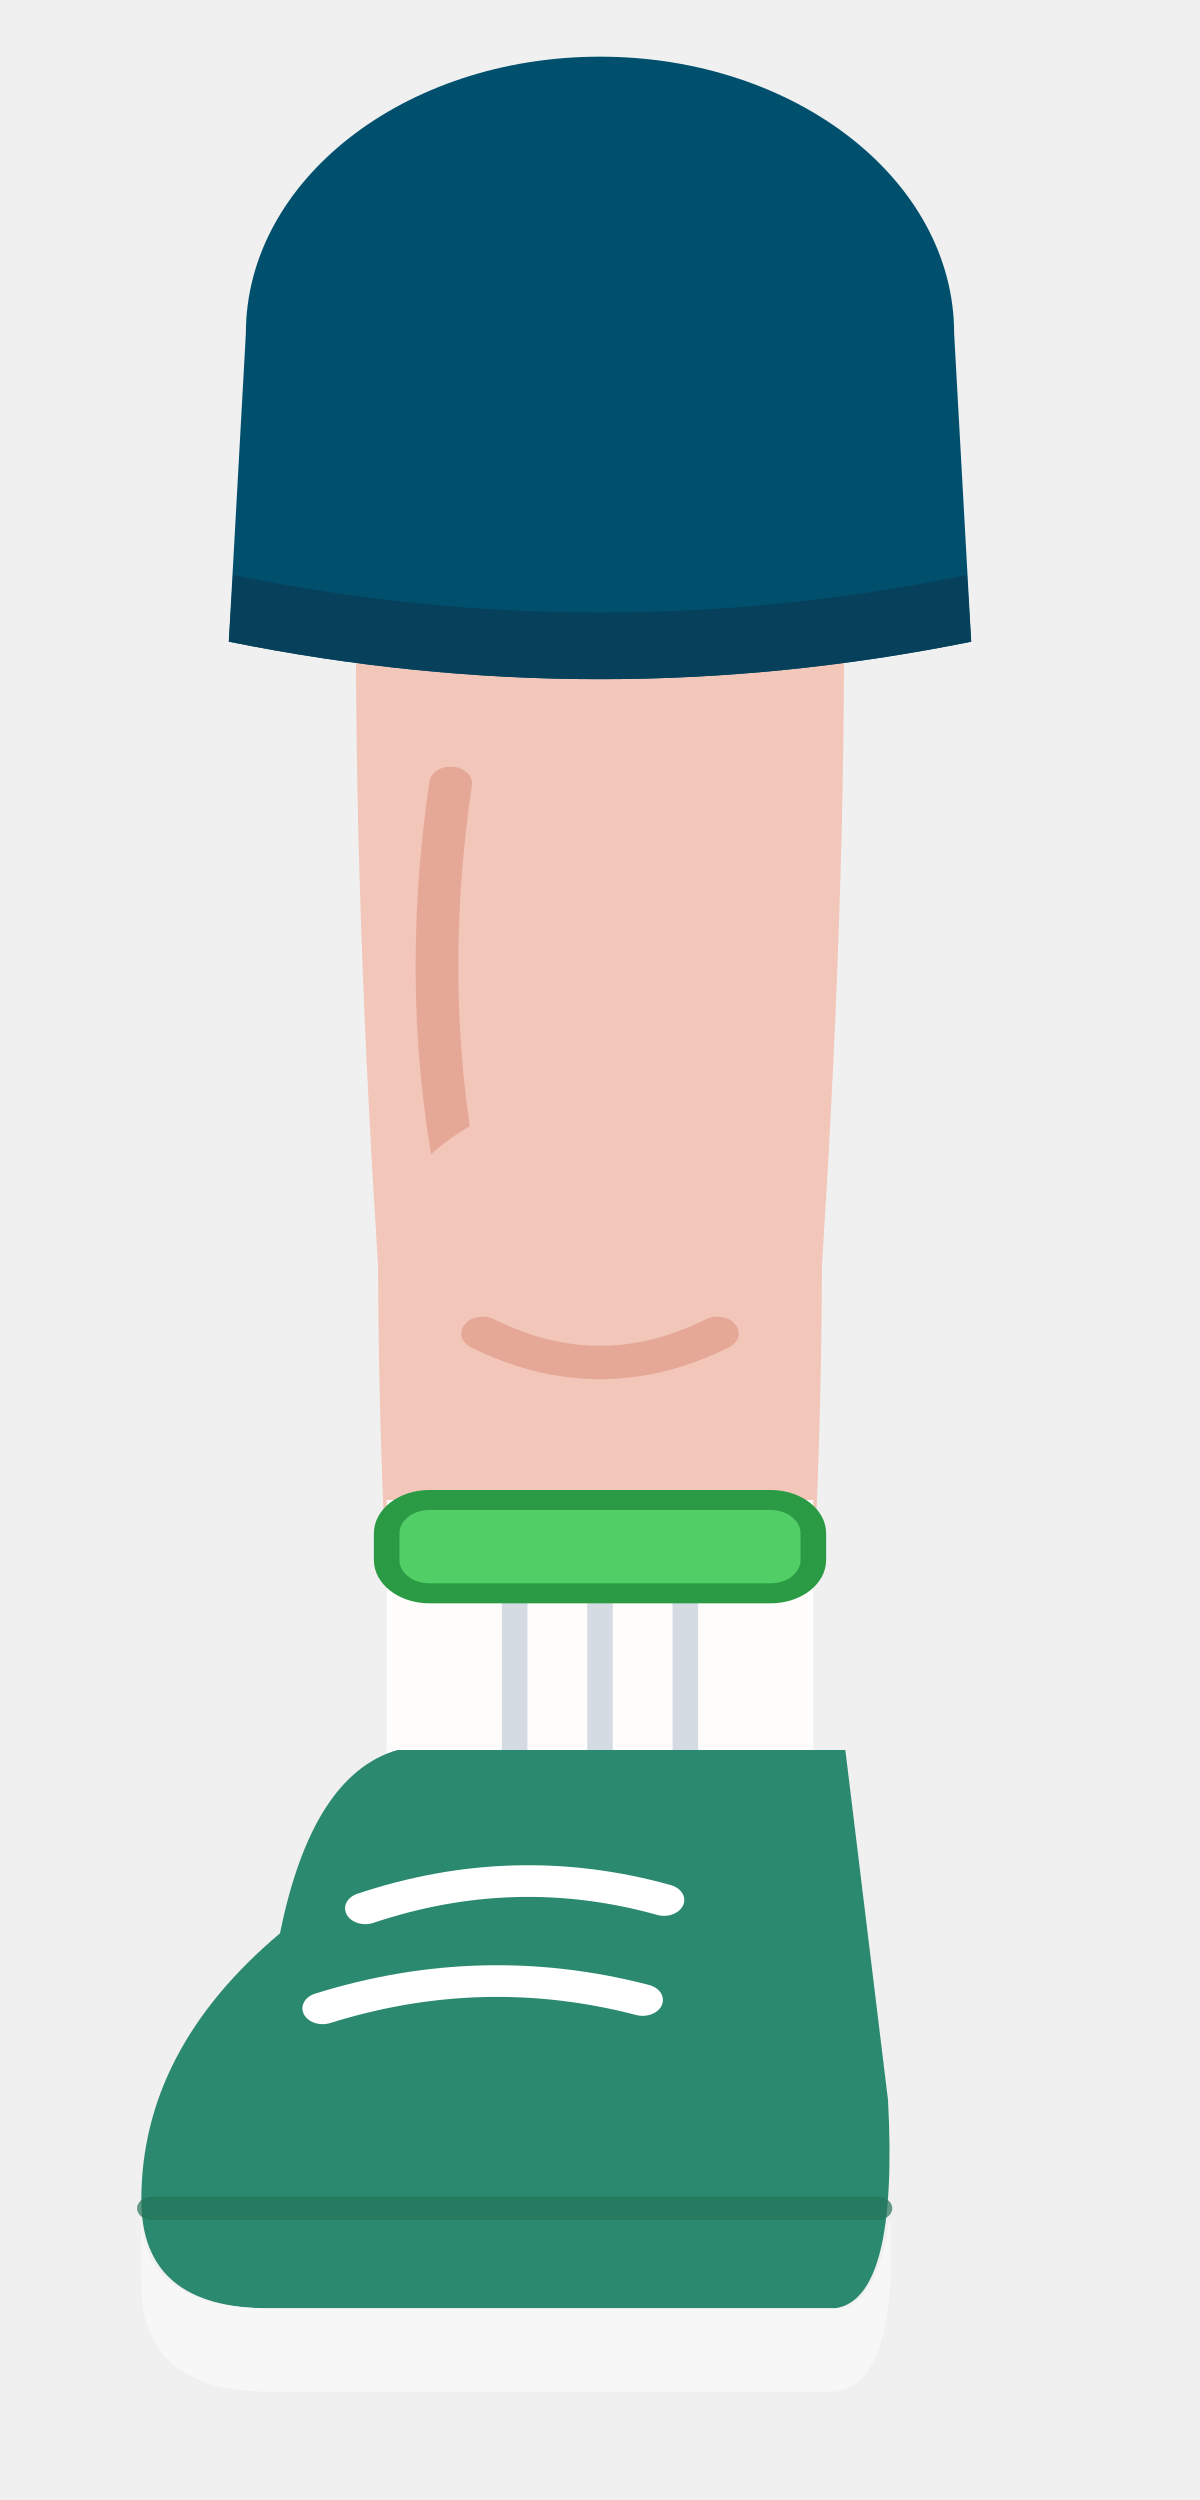
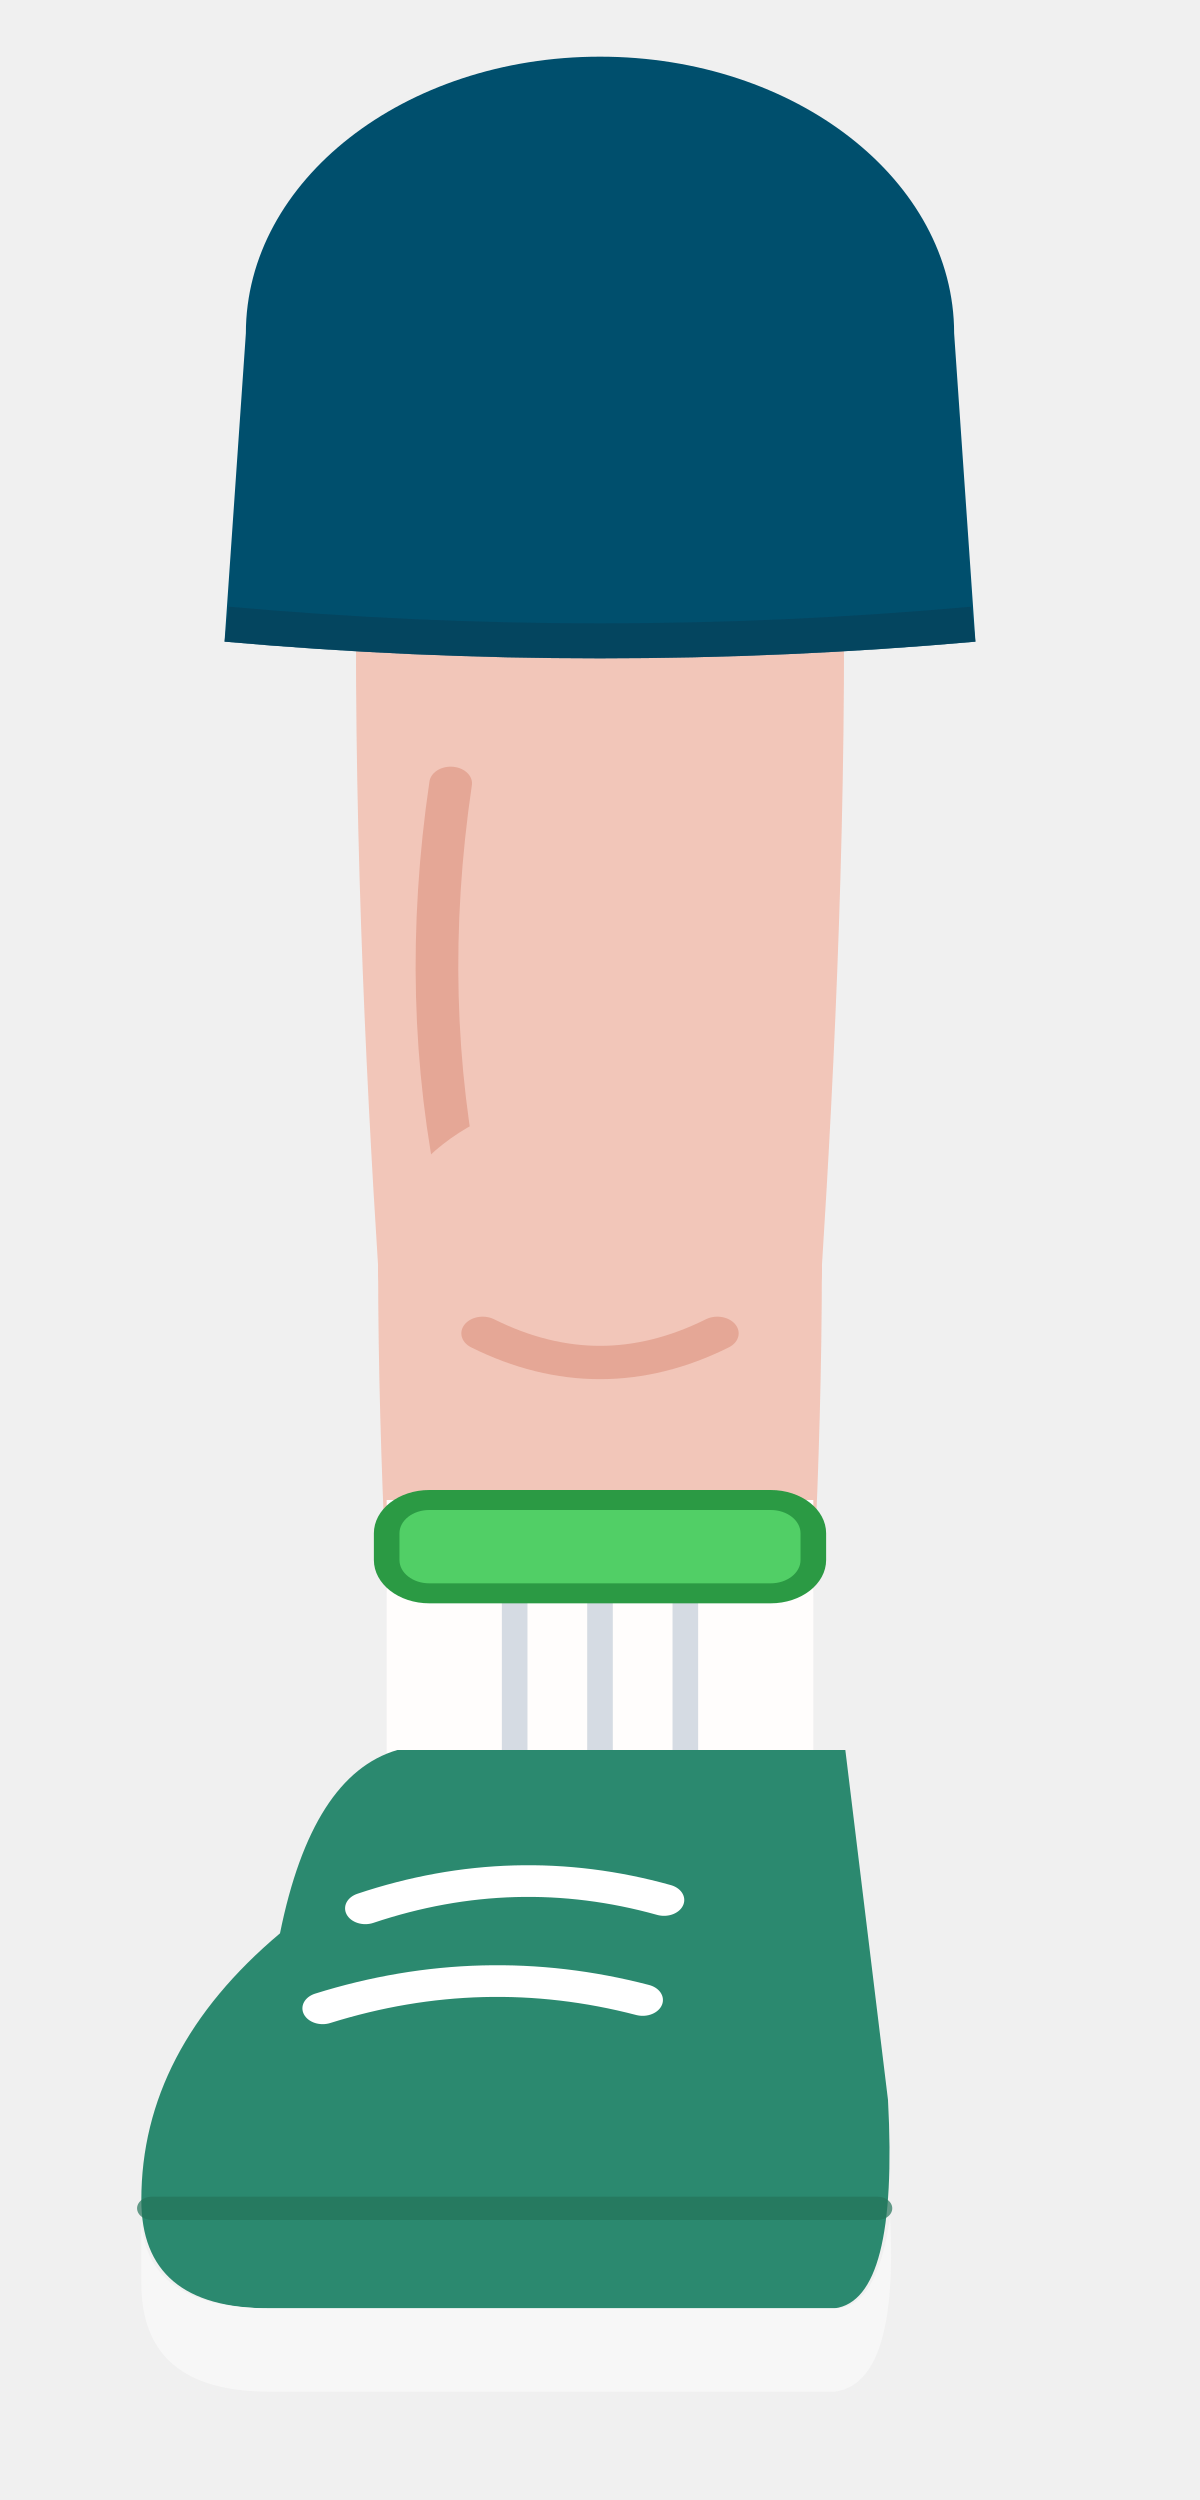
<svg xmlns="http://www.w3.org/2000/svg" viewBox="-36 -20 72 150" width="144" height="300">
  <g id="arriba" data-largo="56">
    <g class="base">
      <g transform="scale(1.28,1)">
        <path class="m-piel" fill="#f2c6b9" d="M-11.4,12 C-11.6,28 -11,44 -10.4,56 A10.4,10.4 0 0 0 10.4,56 C11,44 11.6,28 11.4,12 Z" />
-         <path class="m-short" fill="#004f6d" d="M-16.6,0 A16.6,16.6 0 0 1 16.6,0 L17.4,18.5 Q0,23 -17.4,18.5 Z" />
+         <path class="m-short" fill="#004f6d" d="M-16.6,0 A16.6,16.6 0 0 1 16.6,0 L17.6,18.5 Q0,20.5 -17.6,18.5 Z" />
      </g>
    </g>
    <g class="detalle">
      <g transform="scale(1.28,1)">
-         <path fill="#06405a" d="M-17.2,14.5 Q0,19 17.2,14.5 L17.4,18.5 Q0,23 -17.4,18.5 Z" />
+         <path fill="#06405a" opacity=".7" d="M-17.4,16.4 Q0,18.4 17.4,16.4 L17.6,18.5 Q0,20.5 -17.6,18.5 Z" />
        <path fill="none" stroke="#e5a796" stroke-width="2" stroke-linecap="round" d="M-7,27 Q-8.5,40 -6.5,52" />
      </g>
    </g>
  </g>
  <g id="abajo" transform="translate(0,56)">
    <g class="base">
      <g transform="scale(1.28,1)">
        <circle class="m-piel" fill="#f2c6b9" cx="0" cy="0" r="10.4" />
        <path class="m-piel" fill="#f2c6b9" d="M-10.4,0 C-10.4,12 -9.8,24 -9.4,34 L9.4,34 C9.8,24 10.4,12 10.4,0 Z" />
        <path class="m-media" fill="#fffdfc" d="M-10,14 L-10,36 L10,36 L10,14 Z" />
        <path class="m-zapato" fill="#2b896f" d="M11.5,29 L-9.5,29 Q-13.5,30.5 -15,40 Q-21.5,47 -21.5,56 Q-21.5,62.5 -15.5,62.5 L11,62.5 Q14,62 13.5,50 Z" />
      </g>
    </g>
    <g class="detalle">
      <g transform="scale(1.28,1)">
        <path fill="none" stroke="#e5a796" stroke-width="2" stroke-linecap="round" d="M-5.5,4 Q0,7.5 5.5,4" />
        <path fill="none" stroke="#d5dbe3" stroke-width="1.2" d="M-4,20 L-4,29 M0,20 L0,29 M4,20 L4,29" />
        <rect x="-10" y="14" width="20" height="5.6" rx="2" fill="#51cf66" stroke="#2b9a44" stroke-width="1.2" />
        <path fill="#f7f7f7" d="M13.6,57 Q13,62.5 11,62.5 L-15.5,62.5 Q-21.4,62.5 -21.5,57 L-21.5,61 Q-21.5,67.5 -15.5,67.5 L11,67.5 Q14,67 13.6,57 Z" />
        <path fill="none" stroke="#24735a" stroke-width="1.4" stroke-linecap="round" opacity=".7" d="M13,56.5 L-21,56.5" />
        <path fill="none" stroke="#ffffff" stroke-width="1.9" stroke-linecap="round" d="M3,38 Q-4,35.5 -11,38.5 M2,44 Q-5.5,41.5 -13,44.5" />
      </g>
    </g>
  </g>
</svg>
